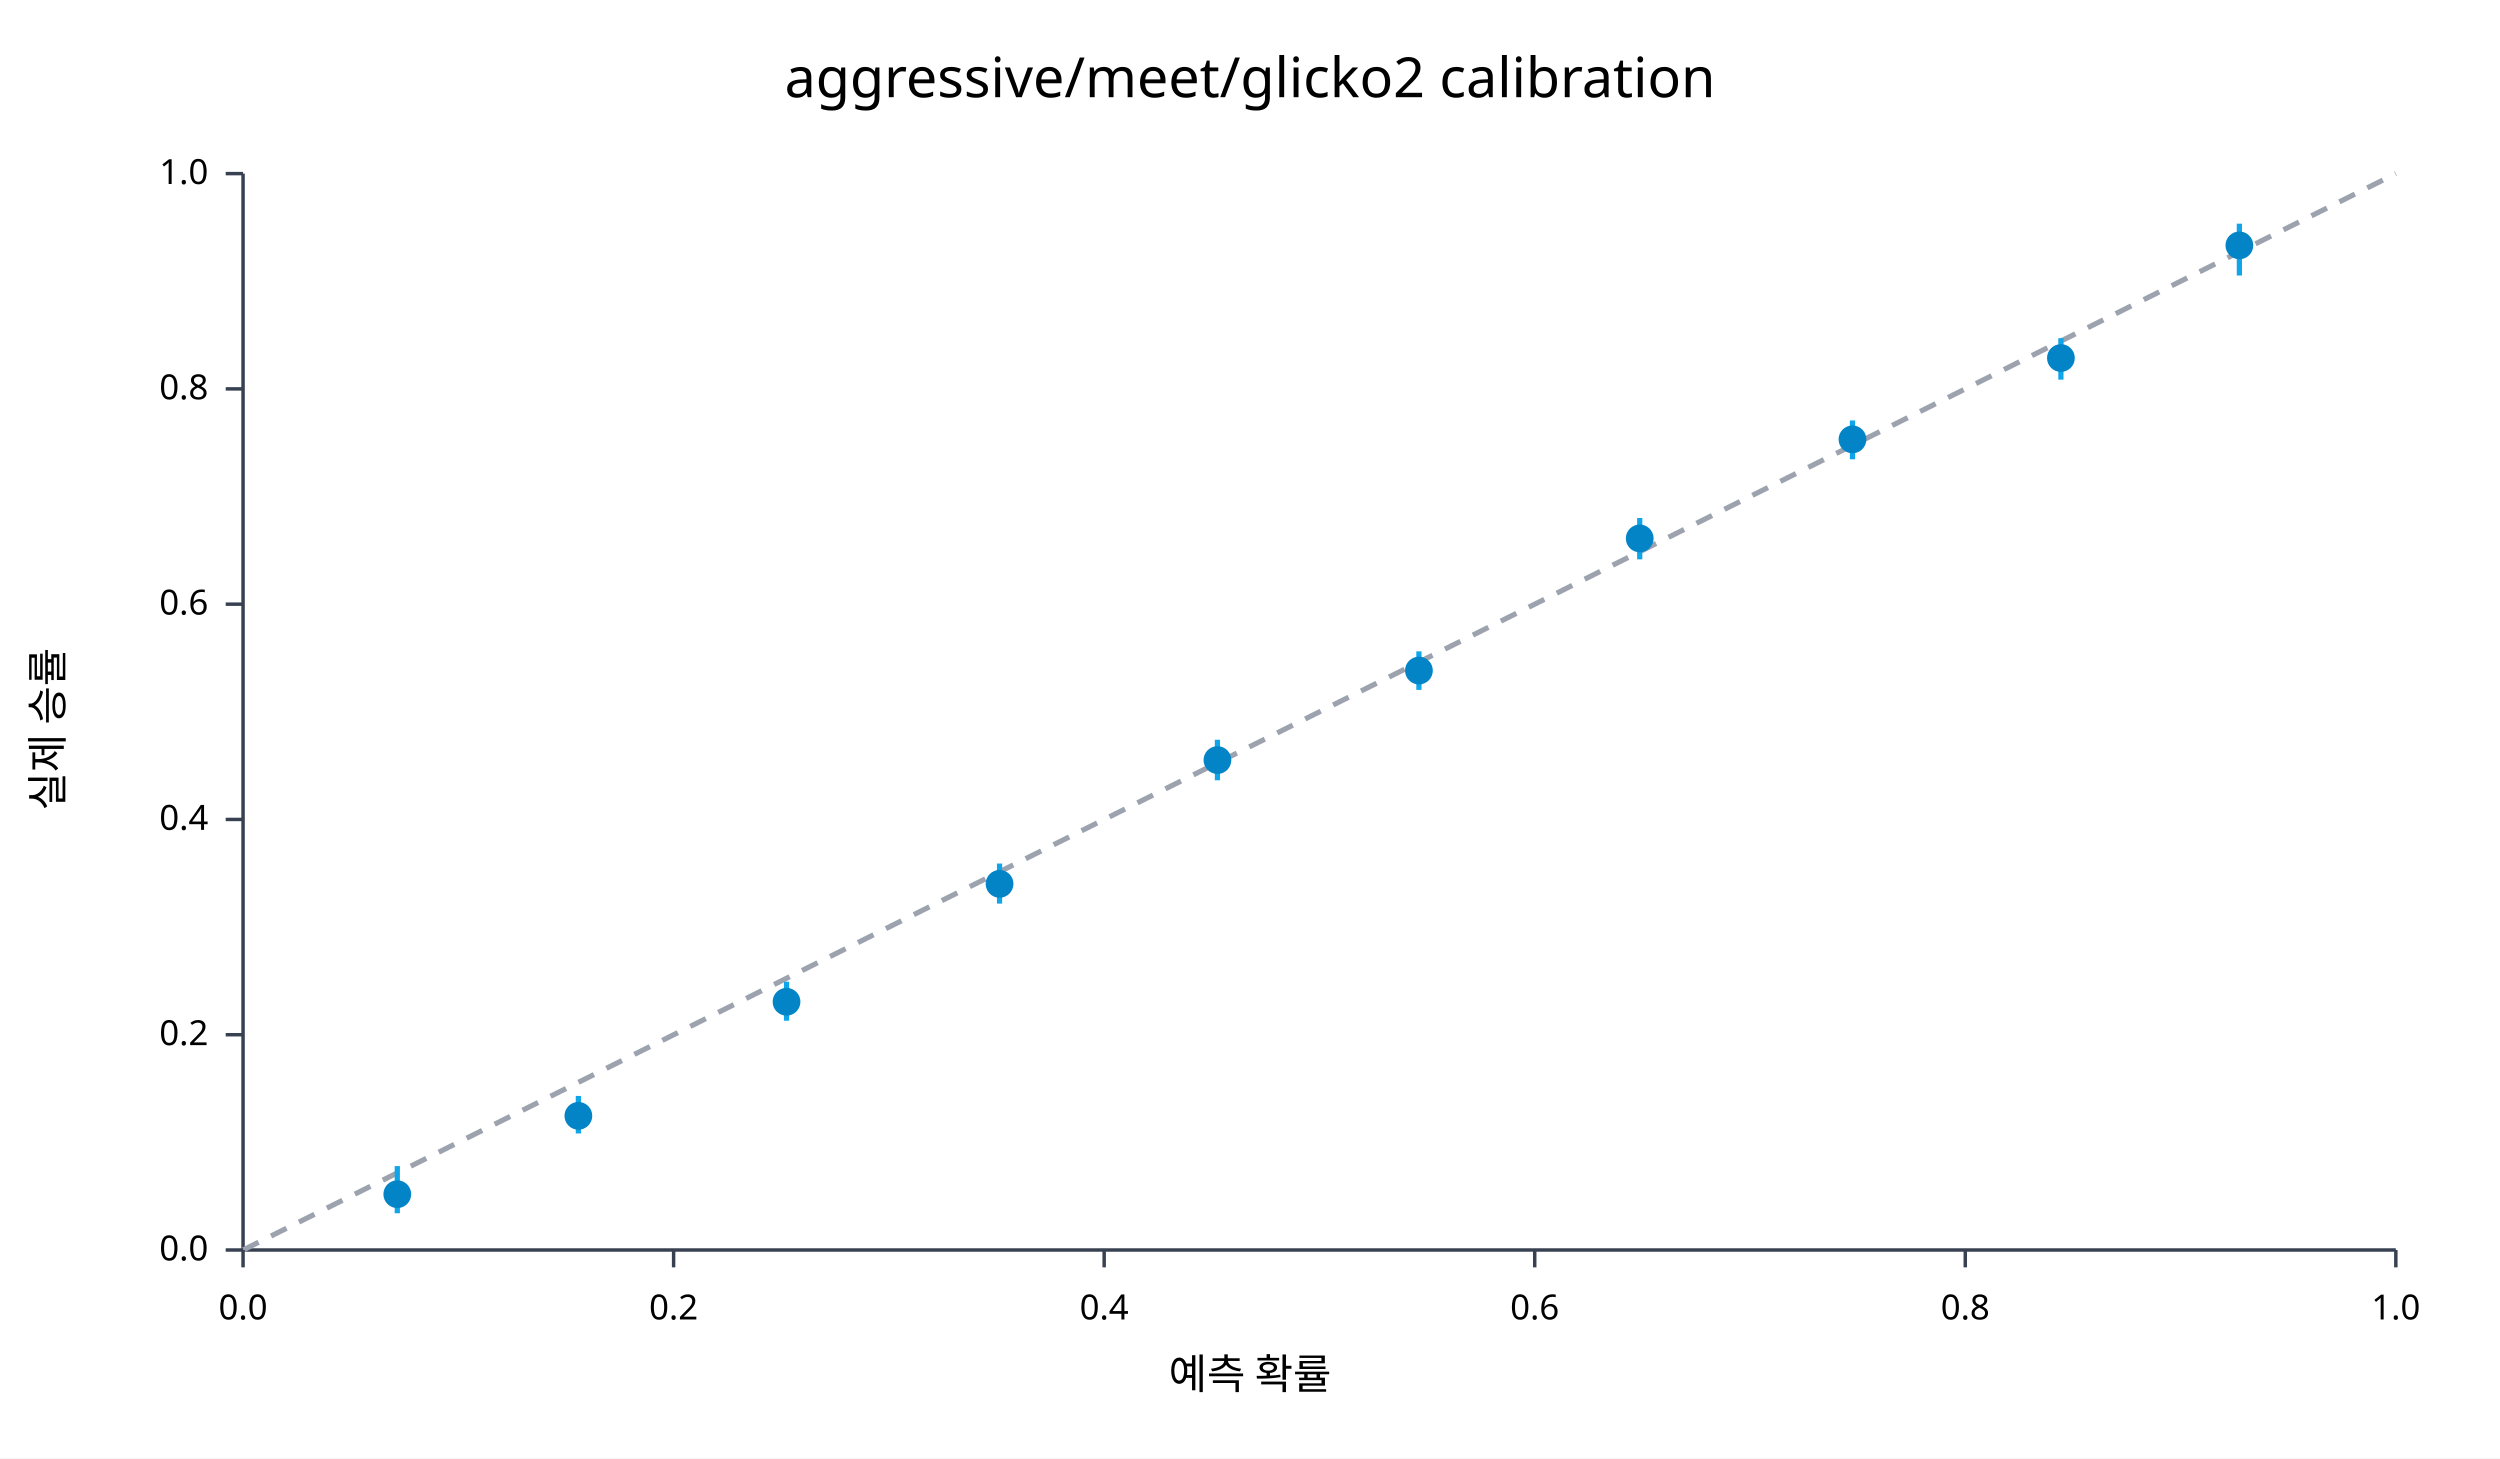
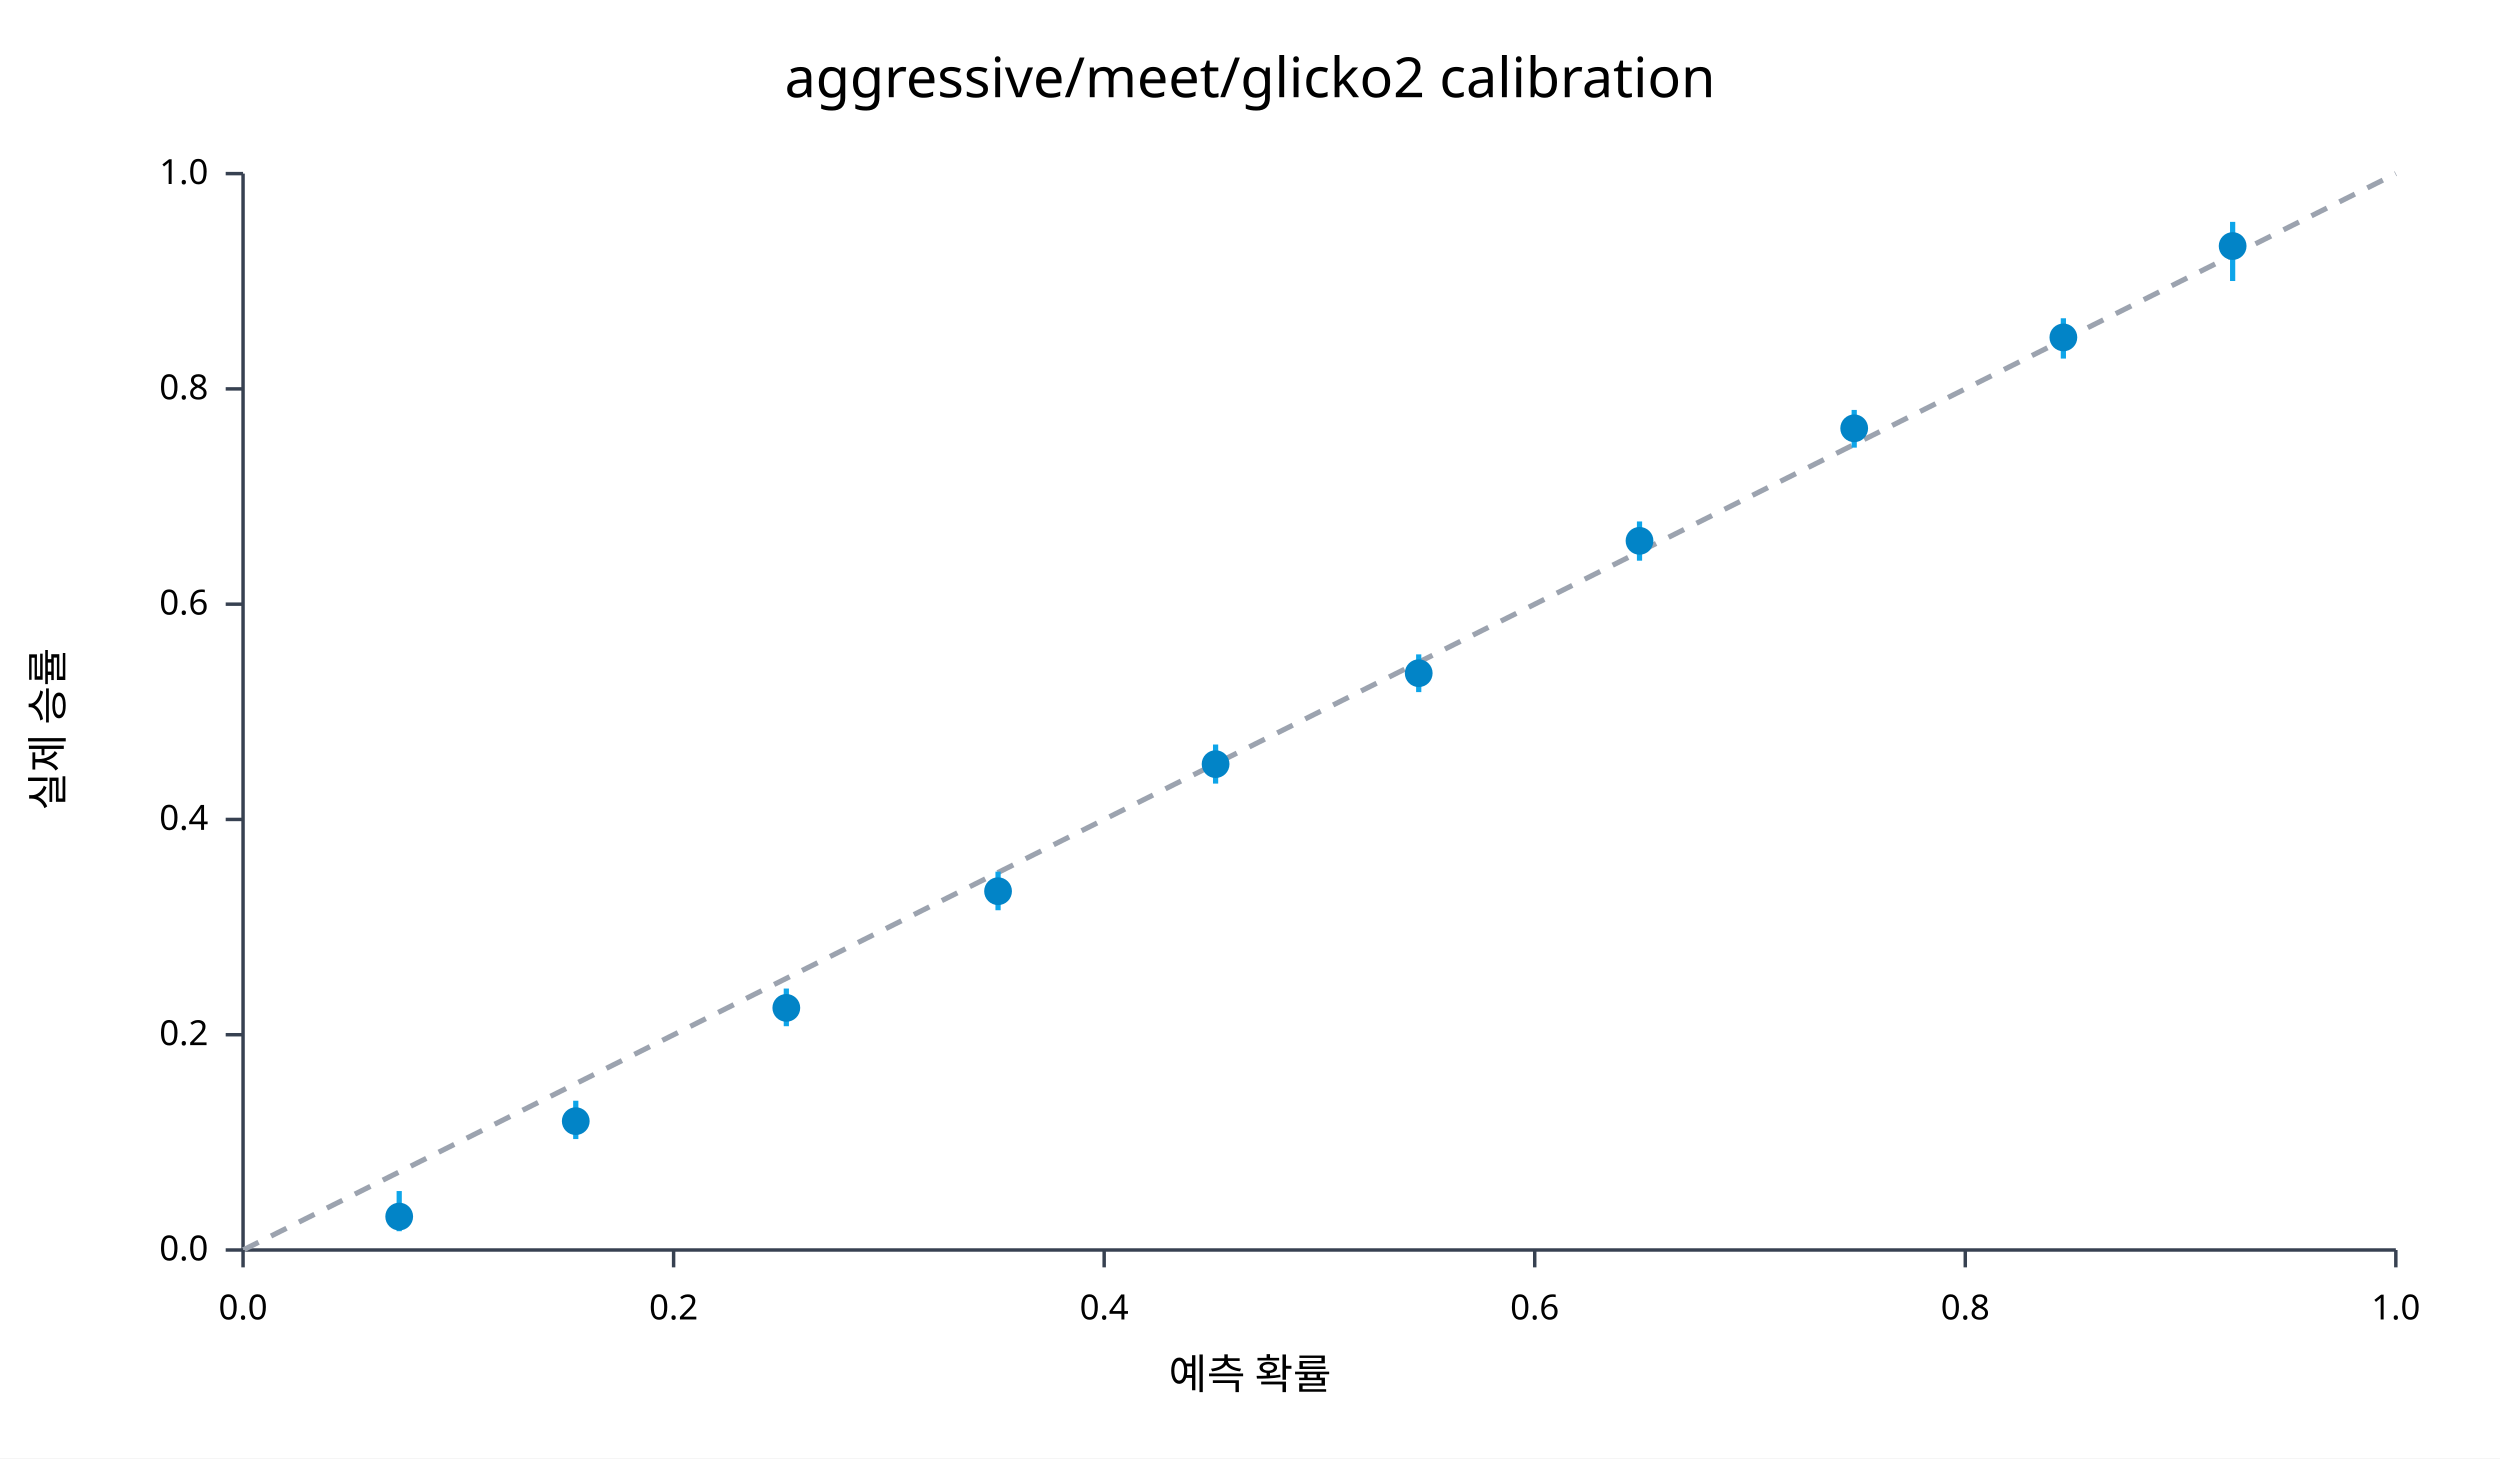
<svg xmlns="http://www.w3.org/2000/svg" width="720" height="420" viewBox="0 0 720 420">
  <rect width="100%" height="100%" fill="white" />
  <text x="360.0" y="28" text-anchor="middle" font-size="16" font-family="sans-serif">aggressive/meet/glicko2 calibration</text>
  <line x1="70" y1="360.00" x2="690" y2="360.00" stroke="#374151" stroke-width="1" />
  <line x1="70" y1="50" x2="70" y2="360" stroke="#374151" stroke-width="1" />
  <line x1="70.00" y1="360.00" x2="690.00" y2="50.00" stroke="#9CA3AF" stroke-width="1.5" stroke-dasharray="5 4" />
  <text x="360.0" y="400" text-anchor="middle" font-size="12" font-family="sans-serif">예측 확률</text>
  <text x="18" y="210.0" text-anchor="middle" font-size="12" font-family="sans-serif" transform="rotate(-90,18,210.0)">실제 승률</text>
  <line x1="70.00" y1="360.00" x2="70.00" y2="365.00" stroke="#374151" stroke-width="1" />
  <text x="70.00" y="380.00" text-anchor="middle" font-size="10" font-family="sans-serif">0.0</text>
  <line x1="65" y1="360.00" x2="70.00" y2="360.00" stroke="#374151" stroke-width="1" />
  <text x="60.00" y="363.00" text-anchor="end" font-size="10" font-family="sans-serif">0.0</text>
  <line x1="194.00" y1="360.00" x2="194.00" y2="365.00" stroke="#374151" stroke-width="1" />
  <text x="194.00" y="380.00" text-anchor="middle" font-size="10" font-family="sans-serif">0.2</text>
  <line x1="65" y1="298.00" x2="70.00" y2="298.00" stroke="#374151" stroke-width="1" />
  <text x="60.00" y="301.00" text-anchor="end" font-size="10" font-family="sans-serif">0.2</text>
  <line x1="318.00" y1="360.00" x2="318.00" y2="365.00" stroke="#374151" stroke-width="1" />
  <text x="318.00" y="380.00" text-anchor="middle" font-size="10" font-family="sans-serif">0.4</text>
  <line x1="65" y1="236.00" x2="70.00" y2="236.00" stroke="#374151" stroke-width="1" />
  <text x="60.00" y="239.00" text-anchor="end" font-size="10" font-family="sans-serif">0.4</text>
  <line x1="442.00" y1="360.00" x2="442.00" y2="365.00" stroke="#374151" stroke-width="1" />
  <text x="442.00" y="380.00" text-anchor="middle" font-size="10" font-family="sans-serif">0.6</text>
  <line x1="65" y1="174.00" x2="70.00" y2="174.00" stroke="#374151" stroke-width="1" />
  <text x="60.00" y="177.00" text-anchor="end" font-size="10" font-family="sans-serif">0.6</text>
  <line x1="566.00" y1="360.00" x2="566.00" y2="365.00" stroke="#374151" stroke-width="1" />
  <text x="566.00" y="380.00" text-anchor="middle" font-size="10" font-family="sans-serif">0.8</text>
  <line x1="65" y1="112.00" x2="70.00" y2="112.00" stroke="#374151" stroke-width="1" />
  <text x="60.00" y="115.00" text-anchor="end" font-size="10" font-family="sans-serif">0.8</text>
  <line x1="690.00" y1="360.00" x2="690.00" y2="365.00" stroke="#374151" stroke-width="1" />
  <text x="690.00" y="380.00" text-anchor="middle" font-size="10" font-family="sans-serif">1.0</text>
  <line x1="65" y1="50.00" x2="70.00" y2="50.00" stroke="#374151" stroke-width="1" />
  <text x="60.00" y="53.00" text-anchor="end" font-size="10" font-family="sans-serif">1.0</text>
-   <line x1="114.42" y1="349.41" x2="114.42" y2="335.83" stroke="#0EA5E9" stroke-width="1.5" />
-   <circle cx="114.42" cy="343.93" r="4" fill="#0284C7" />
-   <line x1="166.57" y1="326.44" x2="166.57" y2="315.63" stroke="#0EA5E9" stroke-width="1.5" />
-   <circle cx="166.57" cy="321.36" r="4" fill="#0284C7" />
-   <line x1="226.52" y1="293.97" x2="226.52" y2="282.74" stroke="#0EA5E9" stroke-width="1.5" />
-   <circle cx="226.52" cy="288.51" r="4" fill="#0284C7" />
-   <line x1="287.87" y1="260.24" x2="287.87" y2="248.70" stroke="#0EA5E9" stroke-width="1.5" />
-   <circle cx="287.87" cy="254.55" r="4" fill="#0284C7" />
-   <line x1="350.62" y1="224.72" x2="350.62" y2="213.05" stroke="#0EA5E9" stroke-width="1.5" />
-   <circle cx="350.62" cy="218.90" r="4" fill="#0284C7" />
-   <line x1="408.65" y1="198.69" x2="408.65" y2="187.59" stroke="#0EA5E9" stroke-width="1.5" />
-   <circle cx="408.65" cy="193.12" r="4" fill="#0284C7" />
-   <line x1="472.24" y1="161.09" x2="472.24" y2="149.19" stroke="#0EA5E9" stroke-width="1.5" />
-   <circle cx="472.24" cy="155.06" r="4" fill="#0284C7" />
-   <line x1="533.51" y1="132.28" x2="533.51" y2="121.09" stroke="#0EA5E9" stroke-width="1.5" />
-   <circle cx="533.51" cy="126.54" r="4" fill="#0284C7" />
-   <line x1="593.54" y1="109.34" x2="593.54" y2="97.41" stroke="#0EA5E9" stroke-width="1.5" />
-   <circle cx="593.54" cy="103.11" r="4" fill="#0284C7" />
-   <line x1="644.94" y1="79.35" x2="644.94" y2="64.42" stroke="#0EA5E9" stroke-width="1.5" />
-   <circle cx="644.94" cy="70.67" r="4" fill="#0284C7" />
+   <line x1="114.97" y1="354.59" x2="114.97" y2="343.02" stroke="#0EA5E9" stroke-width="1.5" />
+   <circle cx="114.97" cy="350.37" r="4" fill="#0284C7" />
+   <line x1="165.82" y1="328.05" x2="165.82" y2="317.01" stroke="#0EA5E9" stroke-width="1.5" />
+   <circle cx="165.82" cy="322.89" r="4" fill="#0284C7" />
+   <line x1="226.46" y1="295.55" x2="226.46" y2="284.70" stroke="#0EA5E9" stroke-width="1.5" />
+   <circle cx="226.46" cy="290.27" r="4" fill="#0284C7" />
+   <line x1="287.44" y1="262.15" x2="287.44" y2="251.03" stroke="#0EA5E9" stroke-width="1.5" />
+   <circle cx="287.44" cy="256.67" r="4" fill="#0284C7" />
+   <line x1="350.09" y1="225.68" x2="350.09" y2="214.42" stroke="#0EA5E9" stroke-width="1.5" />
+   <circle cx="350.09" cy="220.07" r="4" fill="#0284C7" />
+   <line x1="408.59" y1="199.33" x2="408.59" y2="188.46" stroke="#0EA5E9" stroke-width="1.5" />
+   <circle cx="408.59" cy="193.88" r="4" fill="#0284C7" />
+   <line x1="472.18" y1="161.48" x2="472.18" y2="150.18" stroke="#0EA5E9" stroke-width="1.5" />
+   <circle cx="472.18" cy="155.76" r="4" fill="#0284C7" />
+   <line x1="534.01" y1="128.92" x2="534.01" y2="118.06" stroke="#0EA5E9" stroke-width="1.5" />
+   <circle cx="534.01" cy="123.35" r="4" fill="#0284C7" />
+   <line x1="594.25" y1="103.27" x2="594.25" y2="91.66" stroke="#0EA5E9" stroke-width="1.5" />
+   <circle cx="594.25" cy="97.17" r="4" fill="#0284C7" />
+   <line x1="643.00" y1="80.93" x2="643.00" y2="63.90" stroke="#0EA5E9" stroke-width="1.5" />
+   <circle cx="643.00" cy="70.86" r="4" fill="#0284C7" />
</svg>
